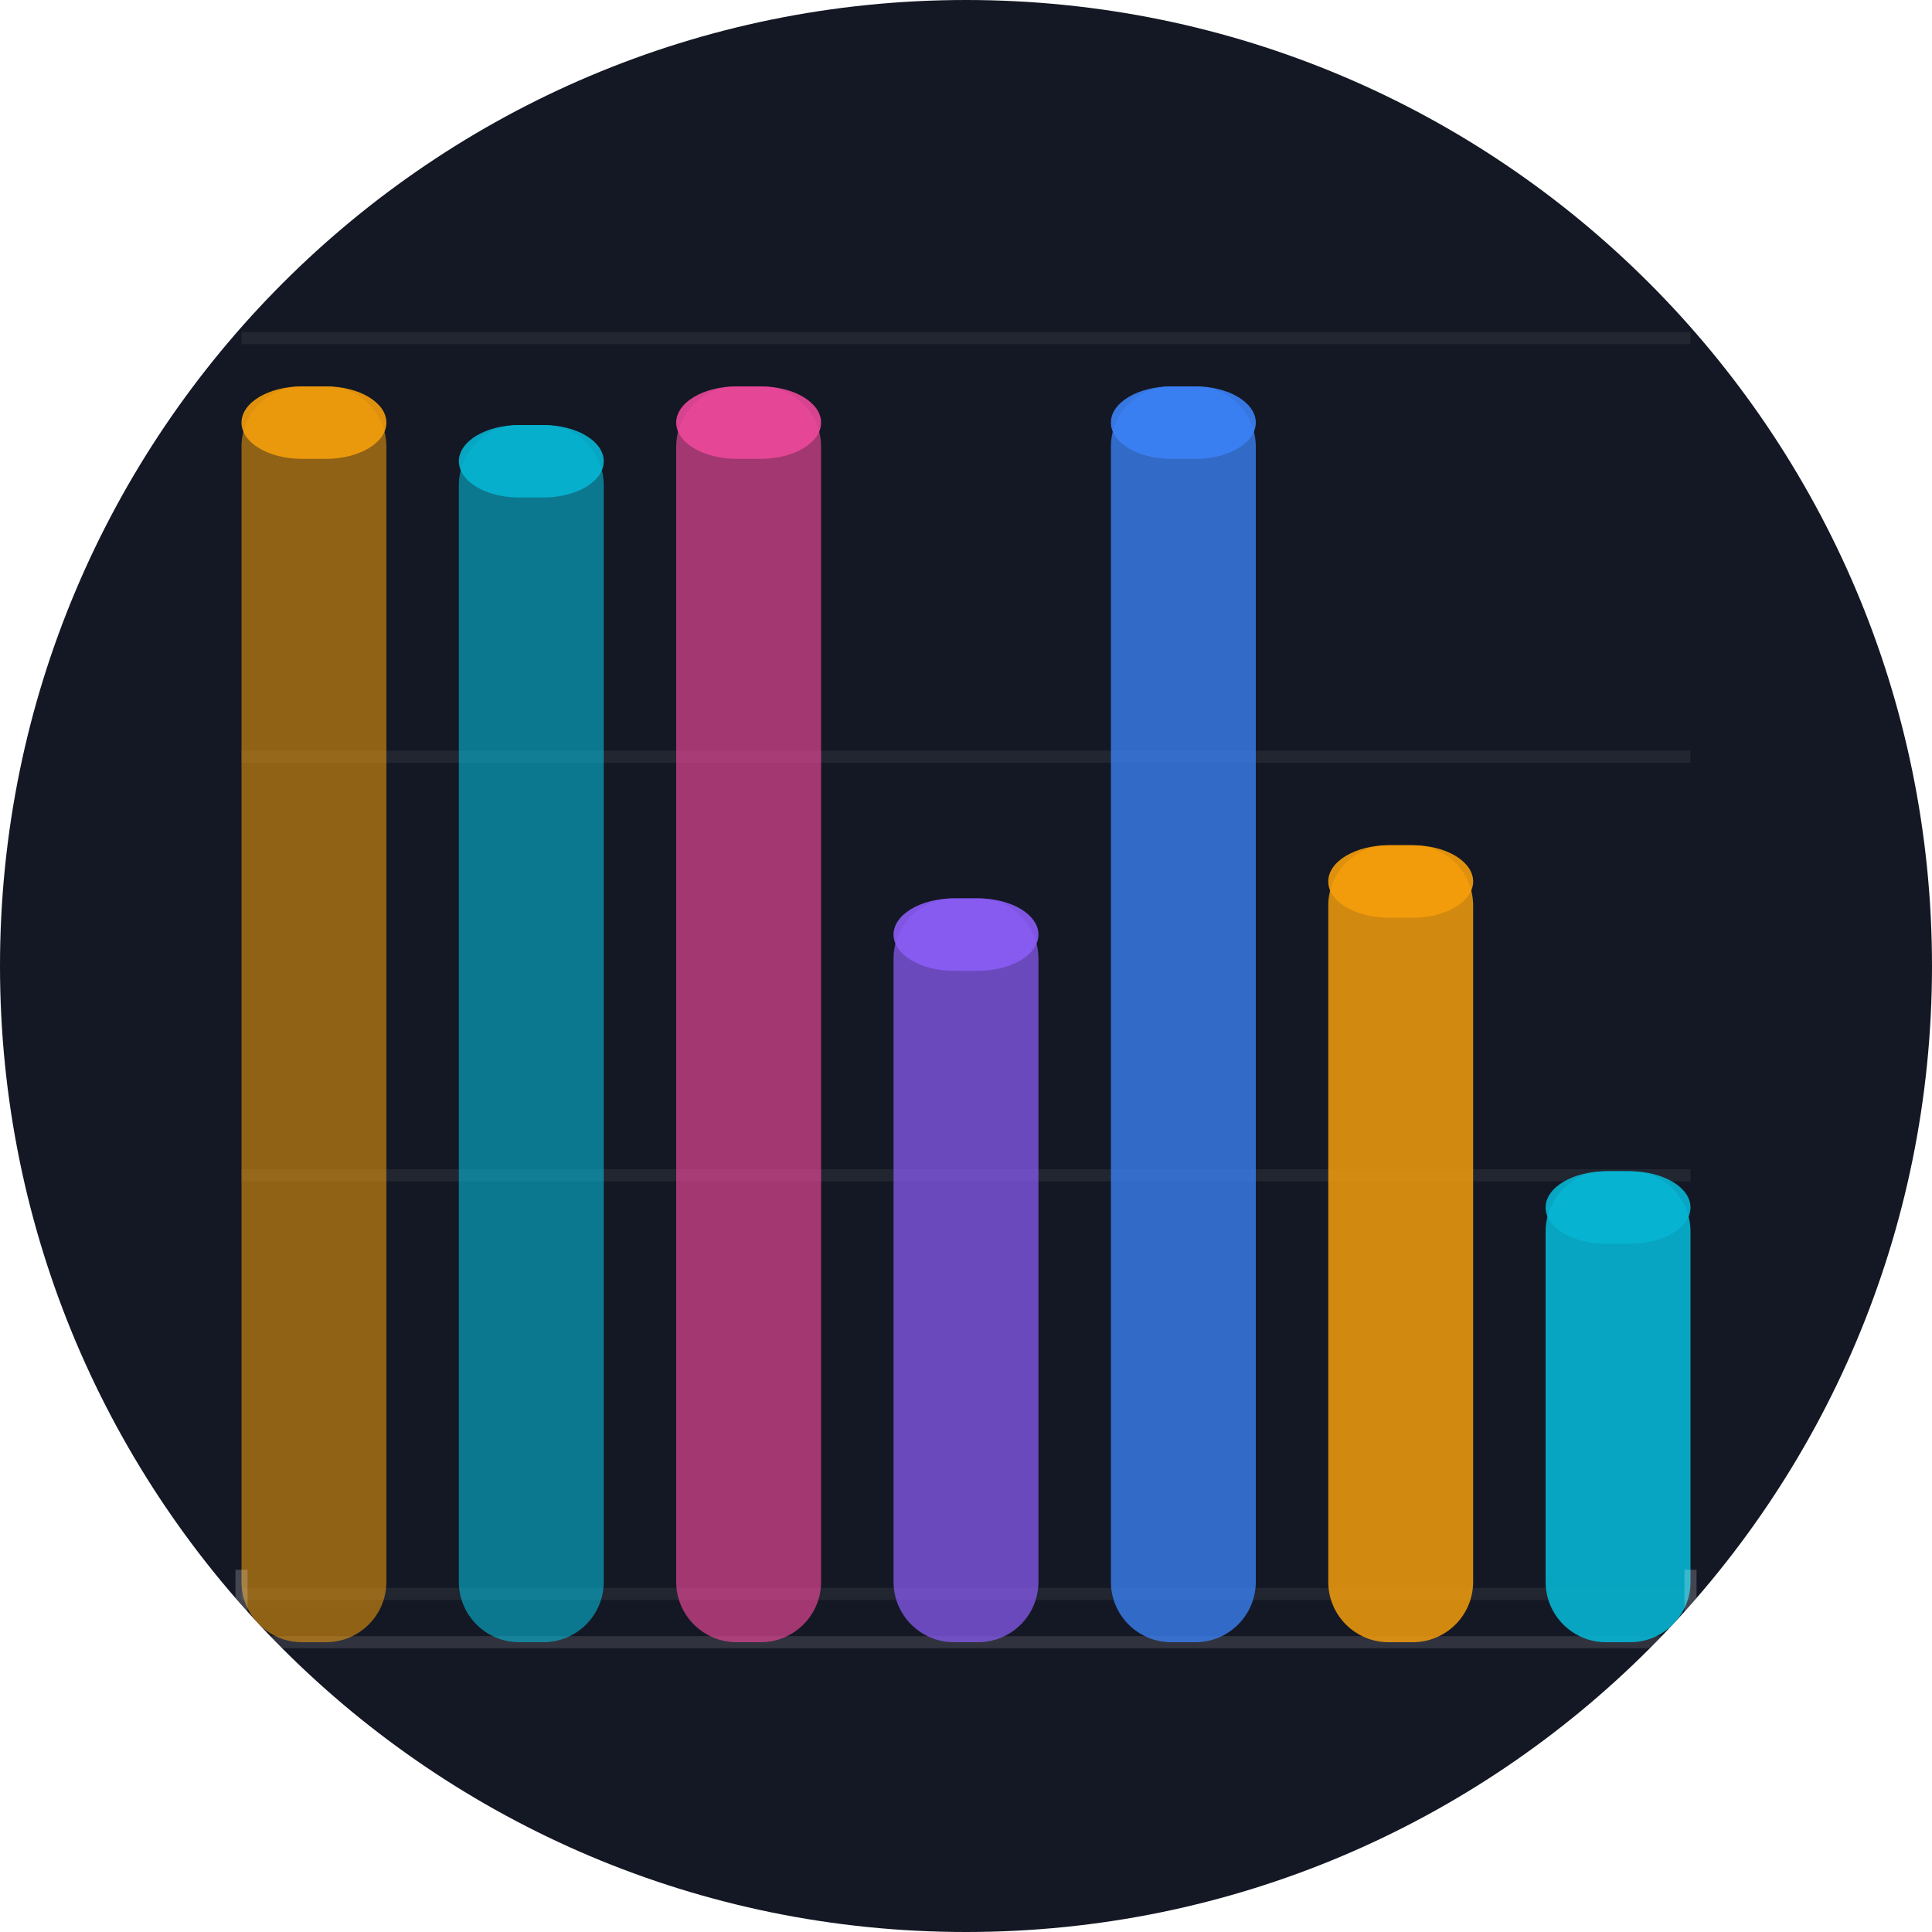
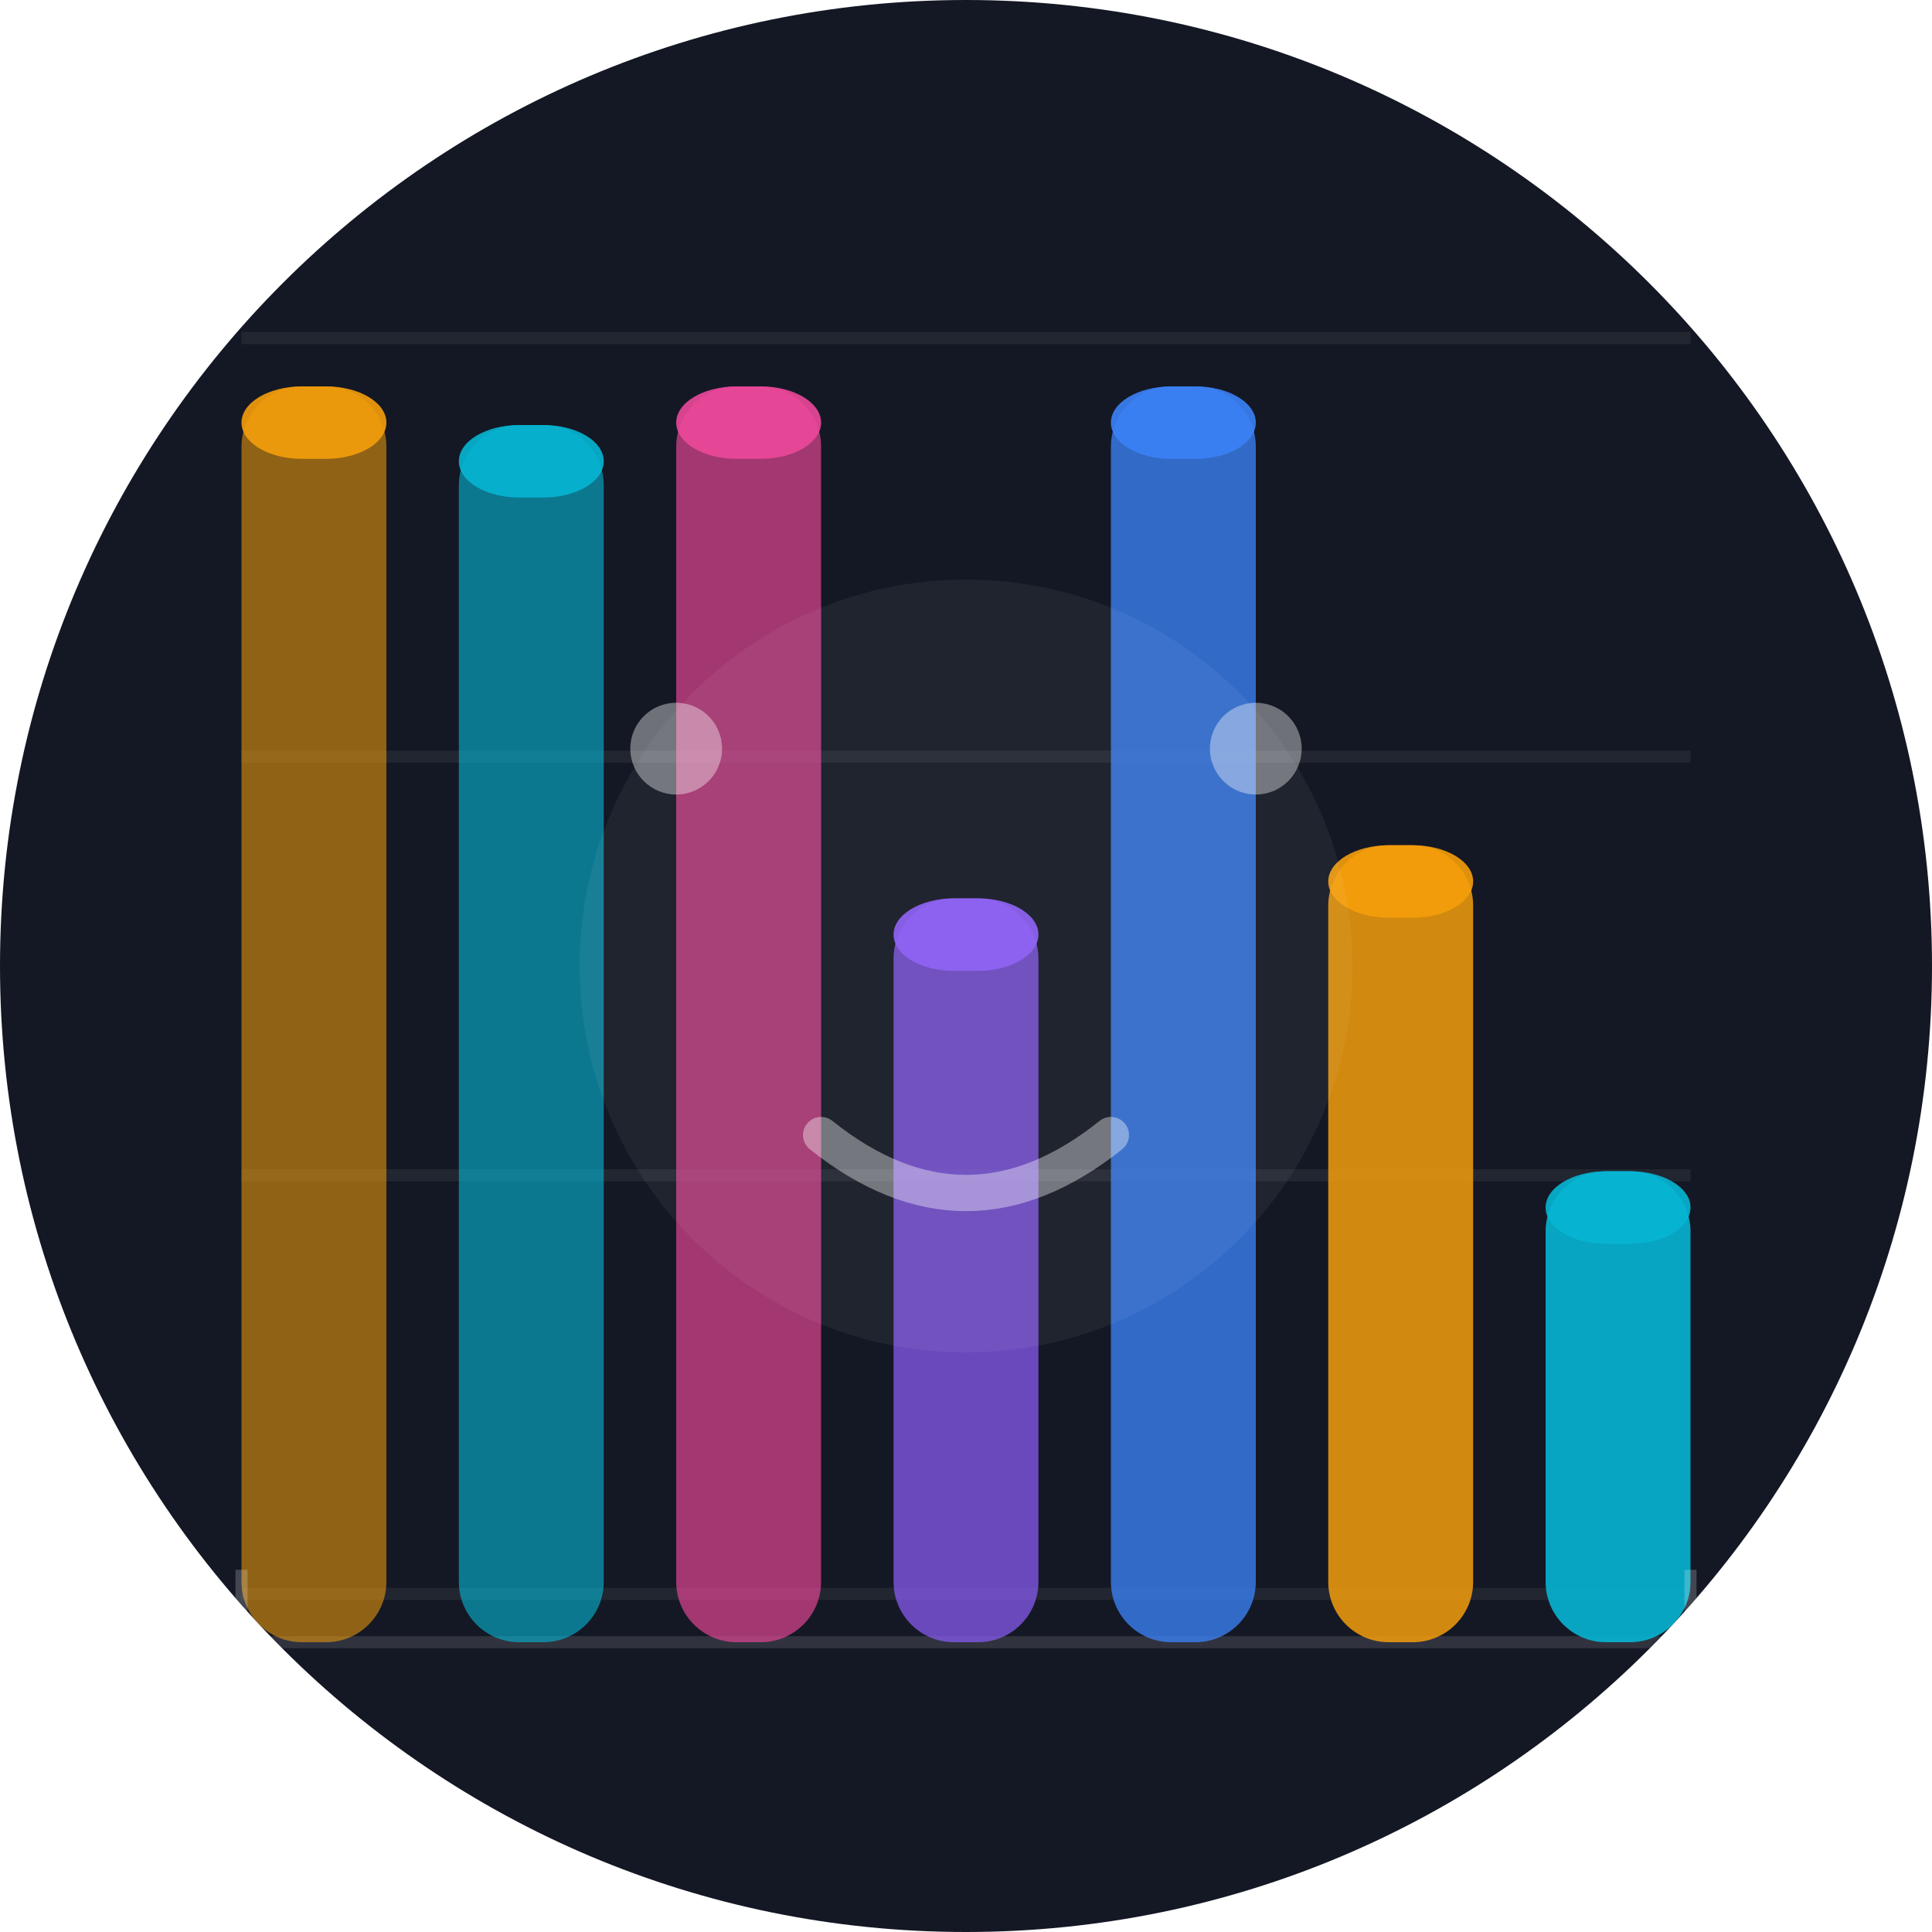
<svg xmlns="http://www.w3.org/2000/svg" viewBox="0 0 80 80" fill="none" width="40" height="40">
  <defs>
    <clipPath id="vc512476473">
      <circle cx="40" cy="40" r="40" />
    </clipPath>
  </defs>
  <g clip-path="url(#vc512476473)">
    <rect width="80" height="80" fill="#141824" />
    <line x1="10" y1="14" x2="70" y2="14" stroke="rgba(255,255,255,0.06)" stroke-width="0.5" />
    <line x1="10" y1="31.333" x2="70" y2="31.333" stroke="rgba(255,255,255,0.06)" stroke-width="0.5" />
    <line x1="10" y1="48.667" x2="70" y2="48.667" stroke="rgba(255,255,255,0.06)" stroke-width="0.5" />
    <line x1="10" y1="66" x2="70" y2="66" stroke="rgba(255,255,255,0.06)" stroke-width="0.5" />
    <line x1="10" y1="68" x2="70" y2="68" stroke="rgba(255,255,255,0.12)" stroke-width="0.5" />
    <rect x="10.0" y="16.0" width="6.0" height="52.0" rx="2.5" fill="#f59e0b" opacity="0.55" />
    <rect x="10.0" y="16.0" width="6.0" height="3" rx="2.5" fill="#f59e0b" opacity="0.9" />
    <rect x="19.0" y="17.6" width="6.0" height="50.4" rx="2.5" fill="#06b6d4" opacity="0.61" />
    <rect x="19.0" y="17.6" width="6.0" height="3" rx="2.5" fill="#06b6d4" opacity="0.9" />
    <rect x="28.0" y="16.0" width="6.0" height="52.0" rx="2.5" fill="#ec4899" opacity="0.66" />
    <rect x="28.0" y="16.0" width="6.0" height="3" rx="2.5" fill="#ec4899" opacity="0.9" />
    <rect x="37.0" y="37.2" width="6.0" height="30.8" rx="2.5" fill="#8b5cf6" opacity="0.72" />
    <rect x="37.0" y="37.2" width="6.0" height="3" rx="2.5" fill="#8b5cf6" opacity="0.9" />
    <rect x="46.0" y="16.0" width="6.0" height="52.0" rx="2.5" fill="#3b82f6" opacity="0.78" />
    <rect x="46.0" y="16.0" width="6.0" height="3" rx="2.5" fill="#3b82f6" opacity="0.9" />
    <rect x="55.0" y="35.0" width="6.0" height="33.0" rx="2.5" fill="#f59e0b" opacity="0.84" />
    <rect x="55.0" y="35.0" width="6.0" height="3" rx="2.5" fill="#f59e0b" opacity="0.9" />
    <rect x="64.0" y="48.5" width="6.0" height="19.5" rx="2.5" fill="#06b6d4" opacity="0.89" />
    <rect x="64.0" y="48.5" width="6.0" height="3" rx="2.5" fill="#06b6d4" opacity="0.9" />
    <line x1="10" y1="68" x2="10" y2="65" stroke="rgba(255,255,255,0.2)" stroke-width="0.5" />
    <line x1="70" y1="68" x2="70" y2="65" stroke="rgba(255,255,255,0.2)" stroke-width="0.5" />
+     <g opacity="0.85">
+       <circle cx="40" cy="40" r="16" fill="rgba(255,255,255,0.06)" />
+       <circle cx="28.0" cy="31.0" r="1.9" fill="rgba(255,255,255,0.45)" />
+       <circle cx="52.0" cy="31.0" r="1.9" fill="rgba(255,255,255,0.45)" />
+       <path d="M34.0 47.0 Q40 51.8 46.0 47.0" fill="none" stroke="rgba(255,255,255,0.45)" stroke-width="1.5" stroke-linecap="round" />
+     </g>
  </g>
</svg>
